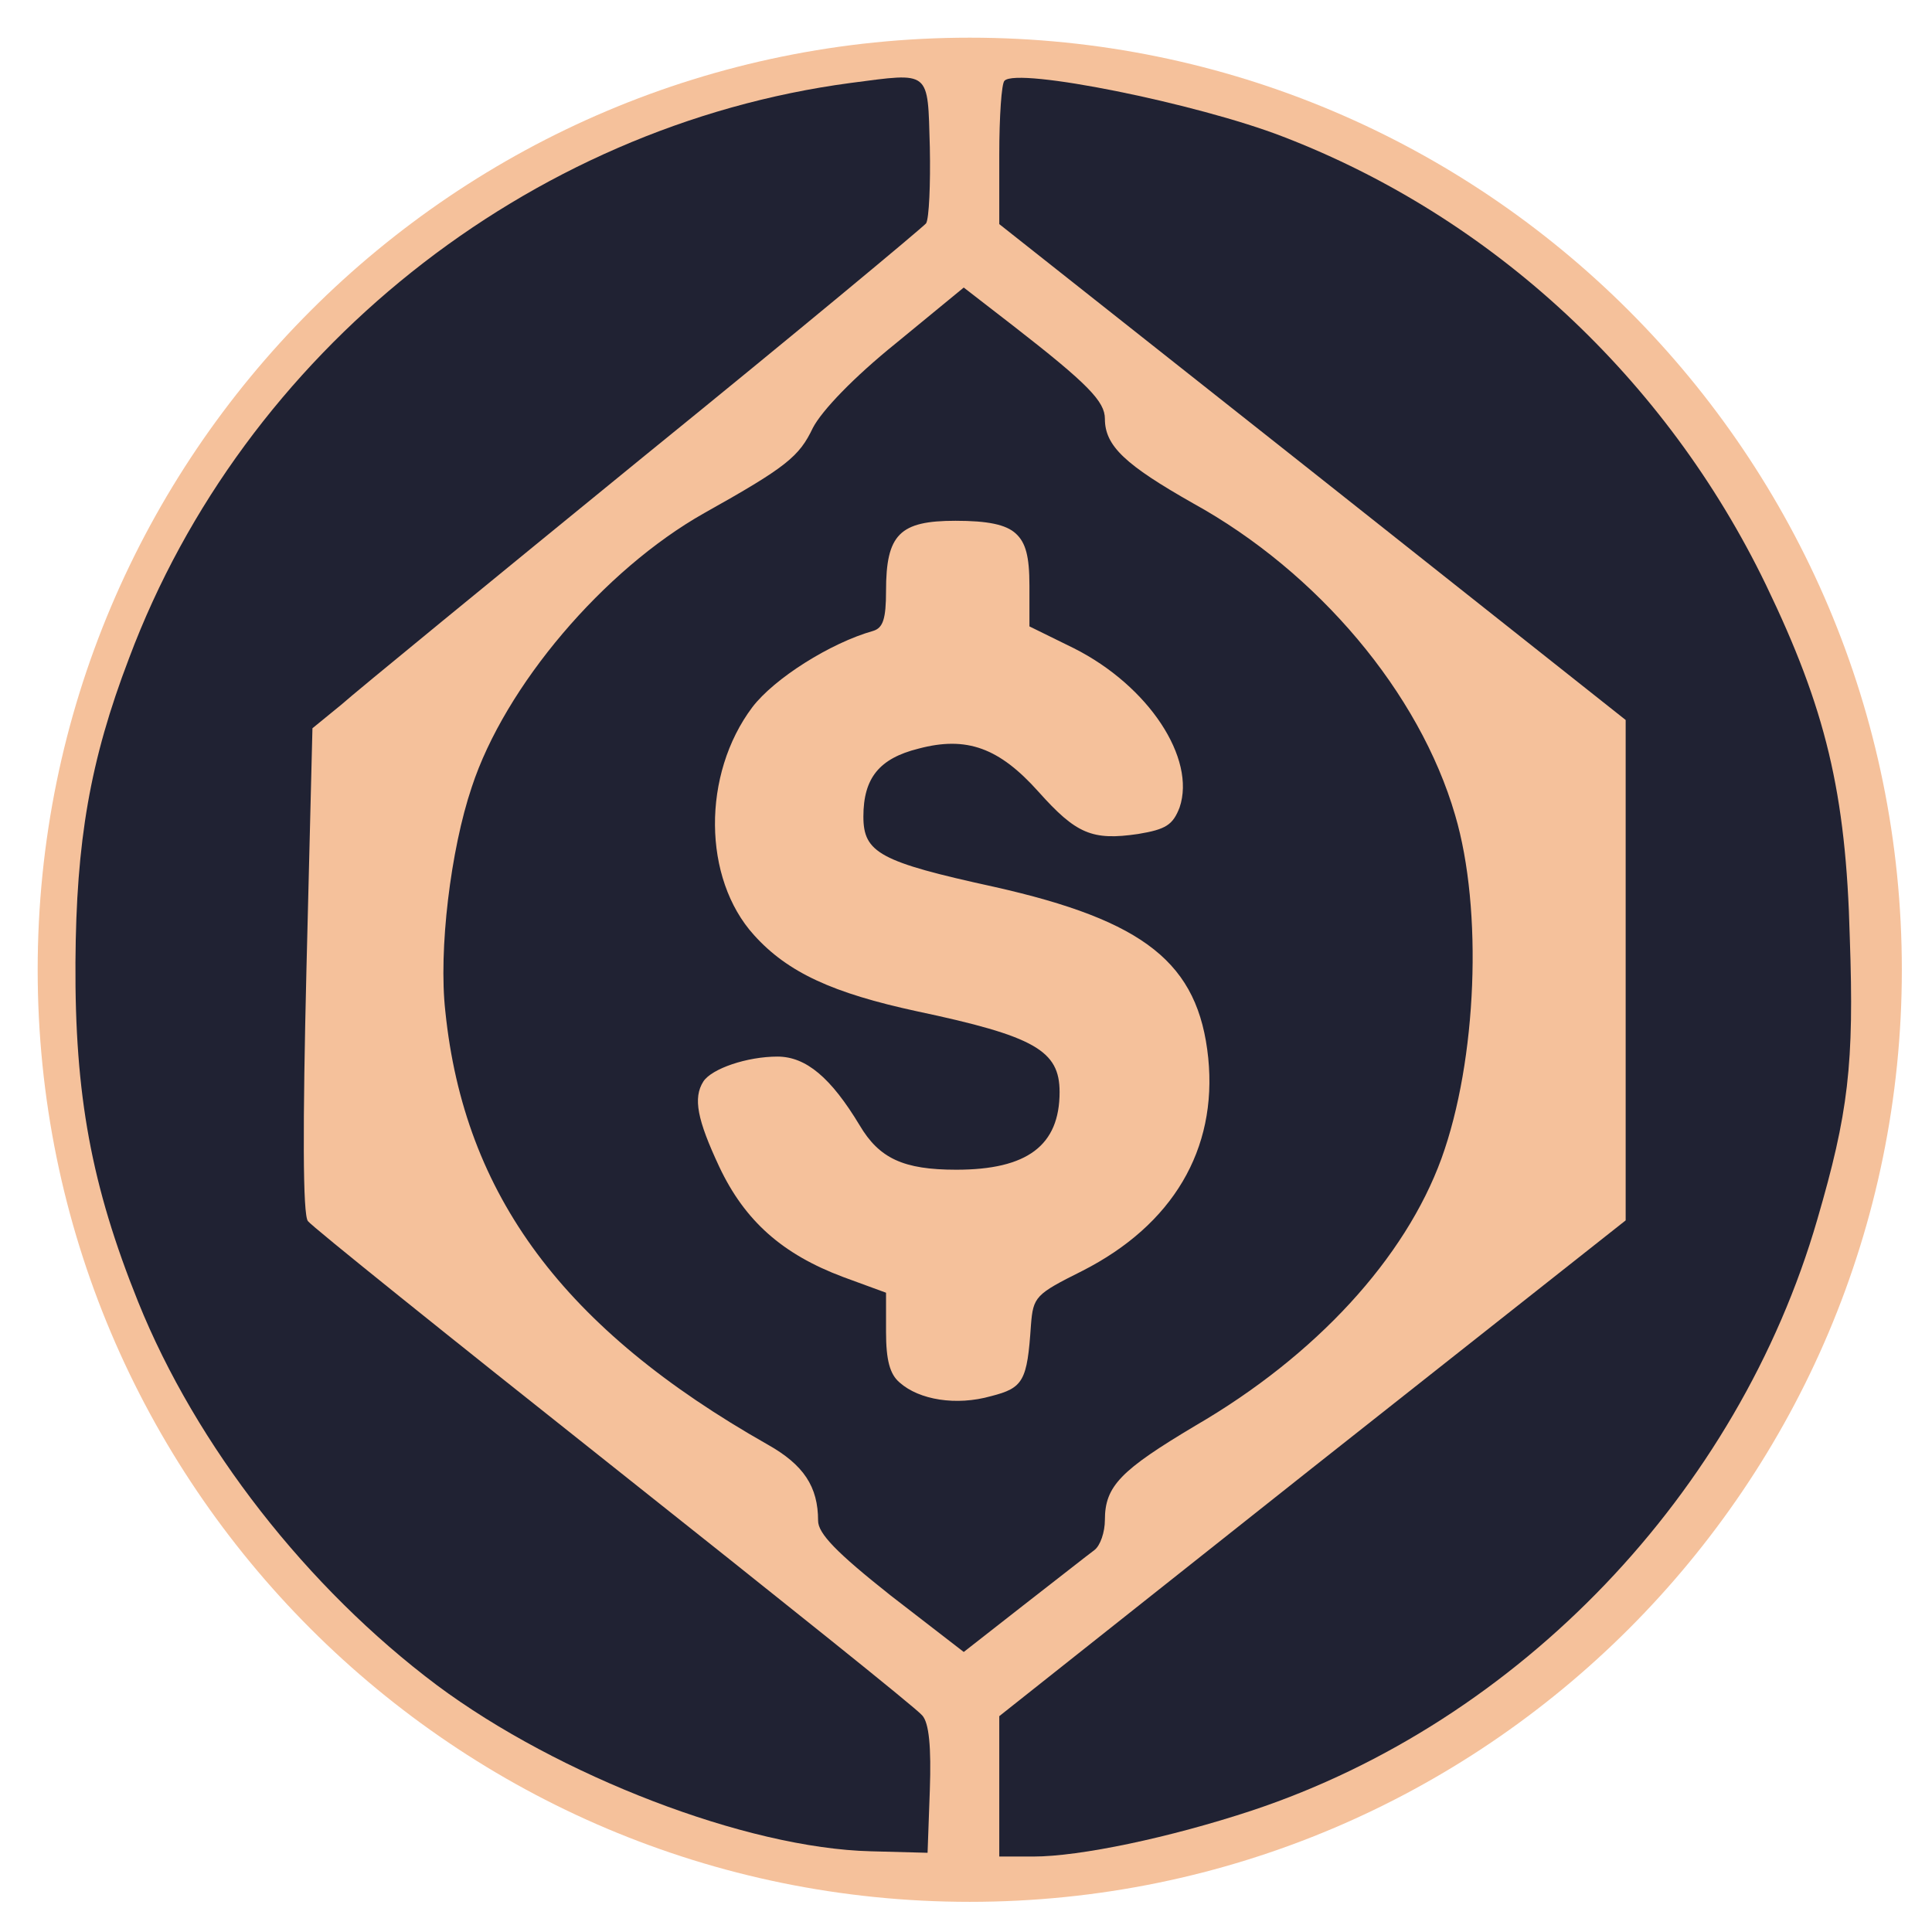
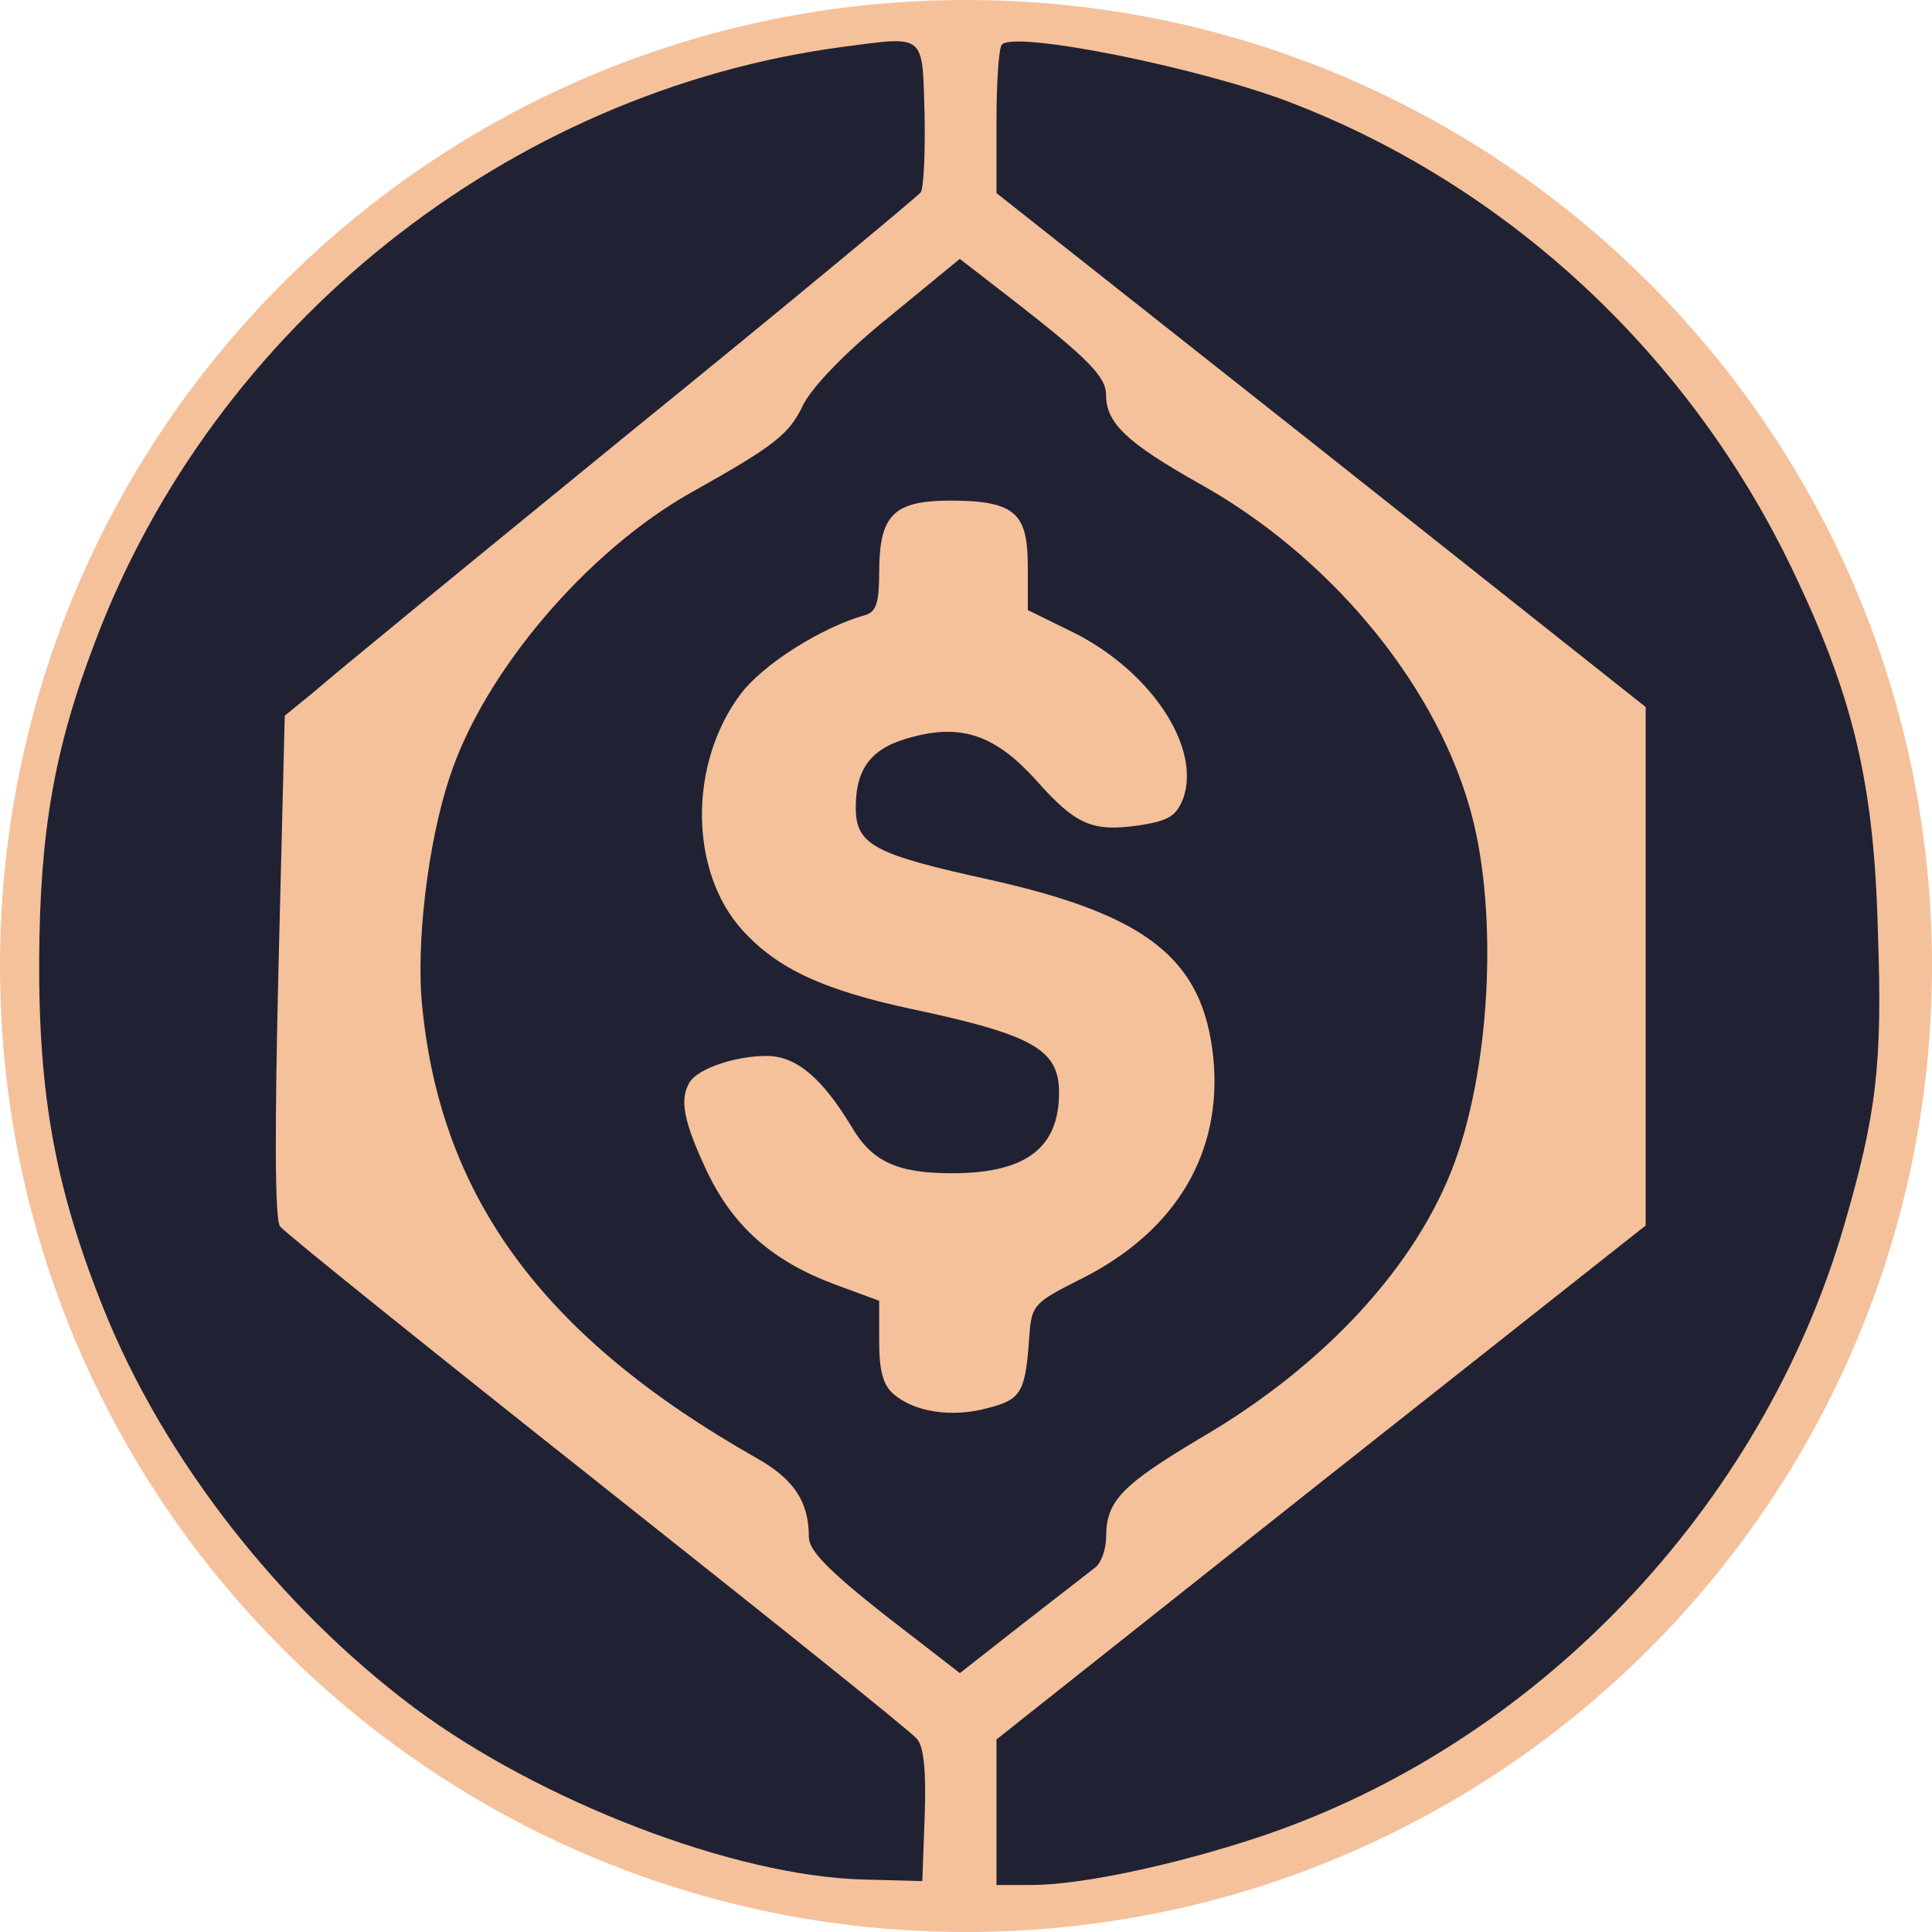
- <svg xmlns="http://www.w3.org/2000/svg" width="18" height="18" viewBox="0 0 18 18" fill="none">
-   <circle cx="9.035" cy="9.035" r="8.684" fill="#F5C19B" />
-   <path d="M7.924 0.773C4.915 1.174 2.271 3.284 1.203 6.131C0.837 7.088 0.71 7.84 0.703 8.965C0.696 10.202 0.851 11.046 1.287 12.129C1.828 13.472 2.862 14.794 4.071 15.701C5.203 16.544 6.954 17.22 8.114 17.248L8.642 17.262L8.663 16.678C8.677 16.277 8.656 16.052 8.592 15.982C8.543 15.919 7.249 14.885 5.717 13.669C4.191 12.459 2.904 11.426 2.869 11.377C2.82 11.32 2.82 10.477 2.855 9.035L2.911 6.785L3.178 6.567C3.319 6.441 4.592 5.4 6.005 4.247C7.418 3.101 8.592 2.123 8.628 2.081C8.656 2.039 8.67 1.716 8.663 1.371C8.642 0.647 8.677 0.675 7.924 0.773Z" fill="#202233" />
-   <path d="M9.359 0.752C9.331 0.773 9.31 1.09 9.31 1.441V2.088L12.227 4.395L15.146 6.708V9.035V11.37L12.227 13.676L9.31 15.989V16.643V17.297H9.626C10.062 17.297 10.899 17.121 11.665 16.868C14.161 16.038 16.193 13.908 16.931 11.363C17.22 10.371 17.276 9.921 17.234 8.733C17.199 7.383 17.009 6.602 16.453 5.449C15.525 3.53 13.908 2.025 11.953 1.273C11.152 0.963 9.478 0.626 9.359 0.752Z" fill="#202233" />
-   <path d="M8.346 3.199C7.953 3.516 7.657 3.825 7.573 3.987C7.446 4.254 7.327 4.352 6.56 4.781C5.625 5.309 4.704 6.391 4.395 7.334C4.198 7.917 4.085 8.852 4.149 9.422C4.325 11.137 5.253 12.382 7.151 13.458C7.489 13.648 7.622 13.852 7.622 14.168C7.622 14.287 7.791 14.463 8.297 14.864L8.979 15.391L9.535 14.956C9.844 14.716 10.139 14.484 10.196 14.442C10.252 14.4 10.294 14.273 10.294 14.161C10.294 13.845 10.442 13.697 11.138 13.282C12.263 12.628 13.092 11.721 13.43 10.793C13.761 9.879 13.817 8.473 13.557 7.594C13.226 6.455 12.277 5.33 11.117 4.69C10.484 4.331 10.294 4.155 10.294 3.902C10.294 3.741 10.139 3.579 9.443 3.038L8.979 2.679L8.346 3.199ZM9.464 4.971C9.556 5.055 9.591 5.182 9.591 5.456V5.836L10.006 6.04C10.702 6.391 11.145 7.066 10.99 7.523C10.927 7.685 10.864 7.727 10.604 7.77C10.175 7.833 10.027 7.77 9.675 7.376C9.31 6.968 9.007 6.855 8.557 6.975C8.192 7.066 8.044 7.249 8.044 7.608C8.044 7.945 8.199 8.03 9.26 8.262C10.667 8.578 11.166 8.972 11.257 9.858C11.342 10.709 10.927 11.412 10.083 11.841C9.647 12.059 9.626 12.08 9.605 12.347C9.57 12.867 9.535 12.931 9.232 13.008C8.909 13.099 8.564 13.043 8.382 12.881C8.29 12.804 8.255 12.67 8.255 12.41V12.044L7.854 11.897C7.292 11.686 6.94 11.377 6.701 10.87C6.497 10.434 6.455 10.23 6.553 10.076C6.631 9.956 6.961 9.844 7.243 9.844C7.51 9.844 7.742 10.041 8.009 10.484C8.192 10.793 8.417 10.898 8.909 10.898C9.57 10.898 9.872 10.673 9.872 10.174C9.872 9.788 9.64 9.654 8.543 9.422C7.763 9.253 7.341 9.063 7.025 8.712C6.546 8.184 6.539 7.214 7.01 6.588C7.214 6.321 7.735 5.991 8.135 5.878C8.227 5.85 8.255 5.766 8.255 5.505C8.255 4.978 8.382 4.852 8.902 4.852C9.204 4.852 9.373 4.887 9.464 4.971Z" fill="#202233" />
+ <svg xmlns="http://www.w3.org/2000/svg" width="128" height="128" viewBox="0 0 18 18" fill="none" version="1.1" id="svg10">
+   <defs id="defs14" />
+   <circle cx="9" cy="9" r="9" fill="#f5c19b" id="circle2" style="stroke-width:1.036" />
+   <path d="M 7.849,0.437 C 4.73,0.853 1.99,3.039 0.882,5.99 0.503,6.981 0.372,7.761 0.365,8.927 c -0.007,1.283 0.153,2.157 0.605,3.279 0.561,1.392 1.632,2.762 2.886,3.702 1.173,0.874 2.988,1.574 4.19,1.603 l 0.547,0.015 0.022,-0.605 c 0.015,-0.415 -0.007,-0.649 -0.073,-0.721 -0.051,-0.066 -1.392,-1.137 -2.981,-2.397 -1.581,-1.253 -2.915,-2.325 -2.951,-2.376 -0.051,-0.058 -0.051,-0.933 -0.015,-2.427 L 2.653,6.668 2.93,6.442 C 3.076,6.311 4.395,5.232 5.859,4.037 7.324,2.849 8.541,1.836 8.578,1.793 8.607,1.749 8.621,1.414 8.614,1.057 8.592,0.306 8.629,0.335 7.849,0.437 Z" fill="#202233" id="path4" style="stroke-width:1.036" />
+   <path d="m 9.335,0.415 c -0.029,0.022 -0.051,0.35 -0.051,0.714 v 0.67 l 3.024,2.39 3.024,2.398 v 2.412 2.419 l -3.024,2.39 -3.024,2.398 v 0.678 0.678 h 0.328 c 0.452,0 1.319,-0.182 2.113,-0.445 2.587,-0.86 4.693,-3.068 5.458,-5.706 0.299,-1.028 0.357,-1.494 0.313,-2.726 C 17.461,7.287 17.264,6.479 16.688,5.283 15.727,3.294 14.05,1.734 12.024,0.955 11.194,0.634 9.459,0.284 9.335,0.415 Z" fill="#202233" id="path6" style="stroke-width:1.036" />
+   <path d="M 8.286,2.951 C 7.878,3.279 7.572,3.6 7.485,3.768 7.353,4.045 7.229,4.147 6.435,4.591 5.466,5.138 4.511,6.26 4.191,7.236 3.987,7.841 3.87,8.811 3.936,9.401 c 0.182,1.778 1.144,3.068 3.112,4.183 0.35,0.197 0.488,0.408 0.488,0.736 0,0.124 0.175,0.306 0.7,0.721 l 0.707,0.547 0.576,-0.452 c 0.321,-0.248 0.627,-0.488 0.685,-0.532 0.058,-0.044 0.102,-0.175 0.102,-0.292 0,-0.328 0.153,-0.481 0.874,-0.911 1.166,-0.678 2.026,-1.618 2.376,-2.58 0.343,-0.947 0.401,-2.405 0.131,-3.316 C 13.344,6.326 12.36,5.16 11.157,4.496 10.502,4.125 10.305,3.943 10.305,3.68 c 0,-0.168 -0.16,-0.335 -0.882,-0.896 L 8.942,2.412 Z m 1.159,1.836 c 0.095,0.087 0.131,0.219 0.131,0.503 v 0.394 l 0.43,0.211 c 0.721,0.364 1.181,1.064 1.02,1.538 -0.066,0.168 -0.131,0.211 -0.401,0.255 -0.445,0.066 -0.598,0 -0.962,-0.408 C 9.285,6.857 8.971,6.741 8.505,6.865 8.126,6.96 7.973,7.149 7.973,7.521 c 0,0.35 0.16,0.437 1.261,0.678 1.457,0.328 1.975,0.736 2.07,1.654 0.087,0.882 -0.343,1.611 -1.217,2.055 -0.452,0.226 -0.474,0.248 -0.496,0.525 -0.036,0.539 -0.073,0.605 -0.386,0.685 C 8.869,13.212 8.512,13.154 8.323,12.986 8.228,12.906 8.191,12.768 8.191,12.498 V 12.119 L 7.776,11.966 C 7.193,11.747 6.829,11.427 6.581,10.902 6.37,10.45 6.326,10.239 6.428,10.079 6.508,9.955 6.851,9.838 7.142,9.838 c 0.277,0 0.517,0.204 0.794,0.663 0.189,0.321 0.423,0.43 0.933,0.43 0.685,0 0.998,-0.233 0.998,-0.751 0,-0.401 -0.24,-0.539 -1.377,-0.78 C 7.681,9.226 7.244,9.029 6.916,8.665 6.421,8.118 6.413,7.113 6.902,6.464 7.113,6.187 7.652,5.845 8.068,5.728 8.162,5.699 8.191,5.611 8.191,5.342 c 0,-0.547 0.131,-0.678 0.67,-0.678 0.313,0 0.488,0.036 0.583,0.124 z" fill="#202233" id="path8" style="stroke-width:1.036" />
</svg>
